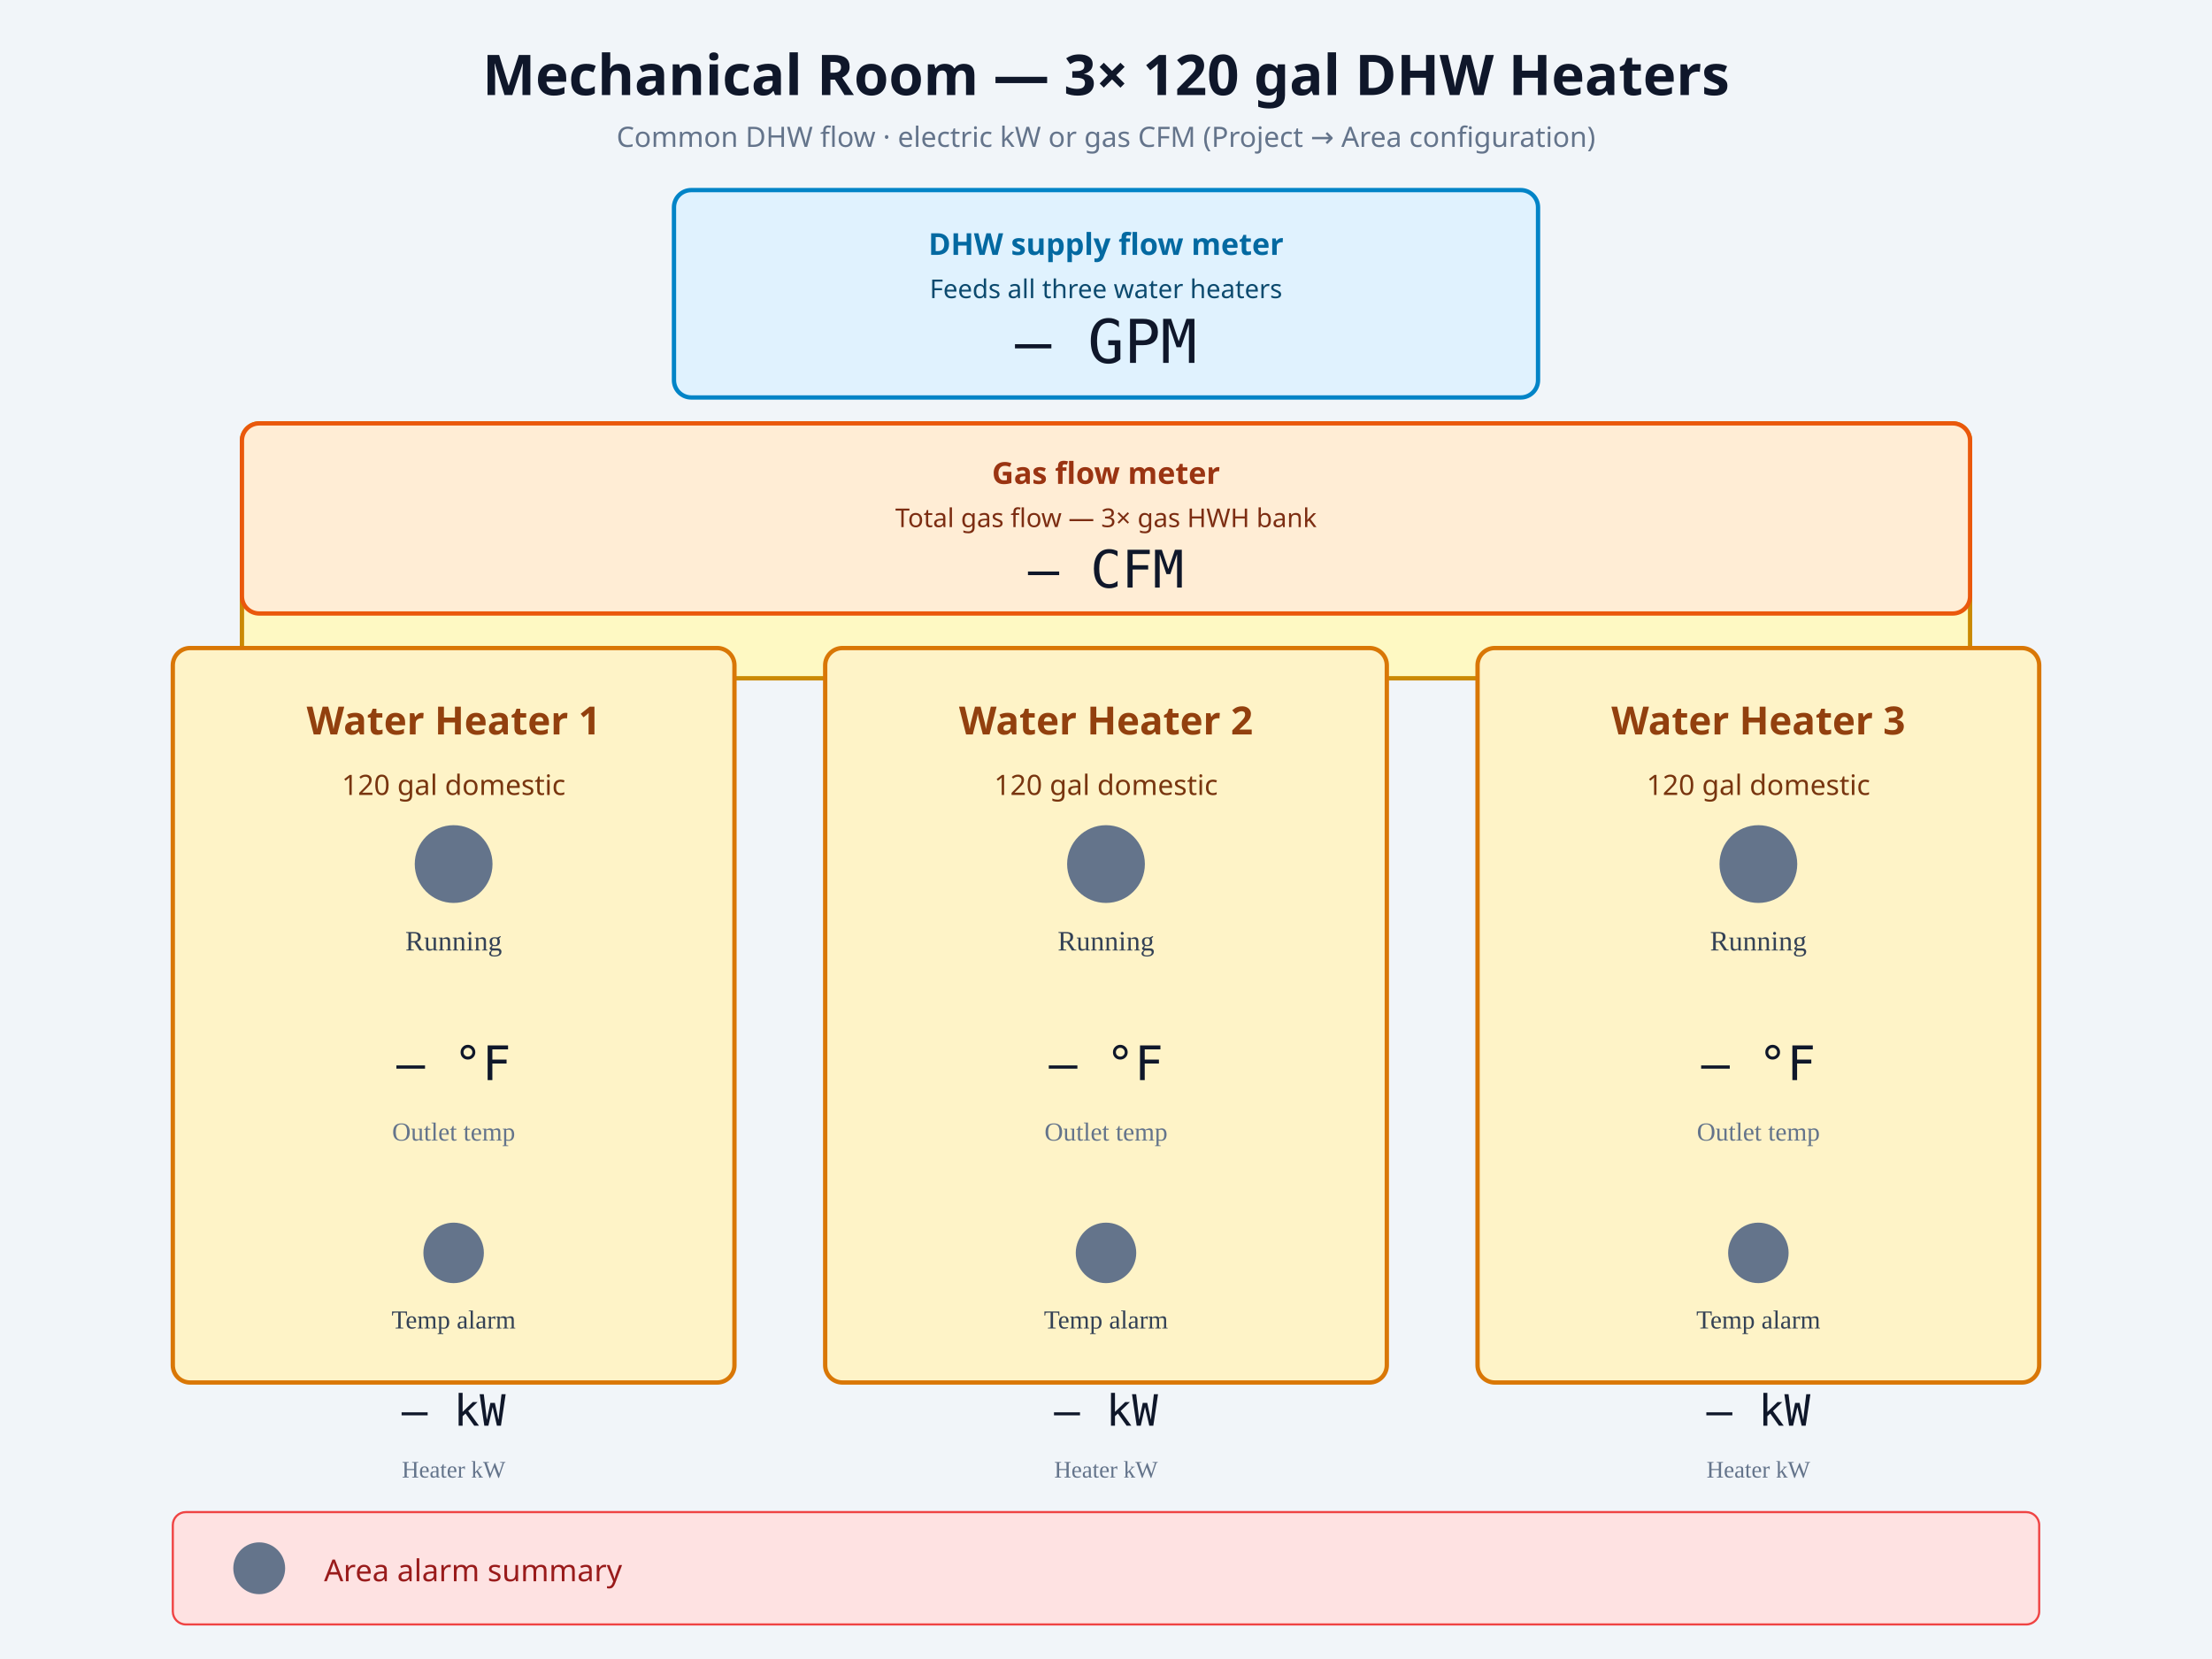
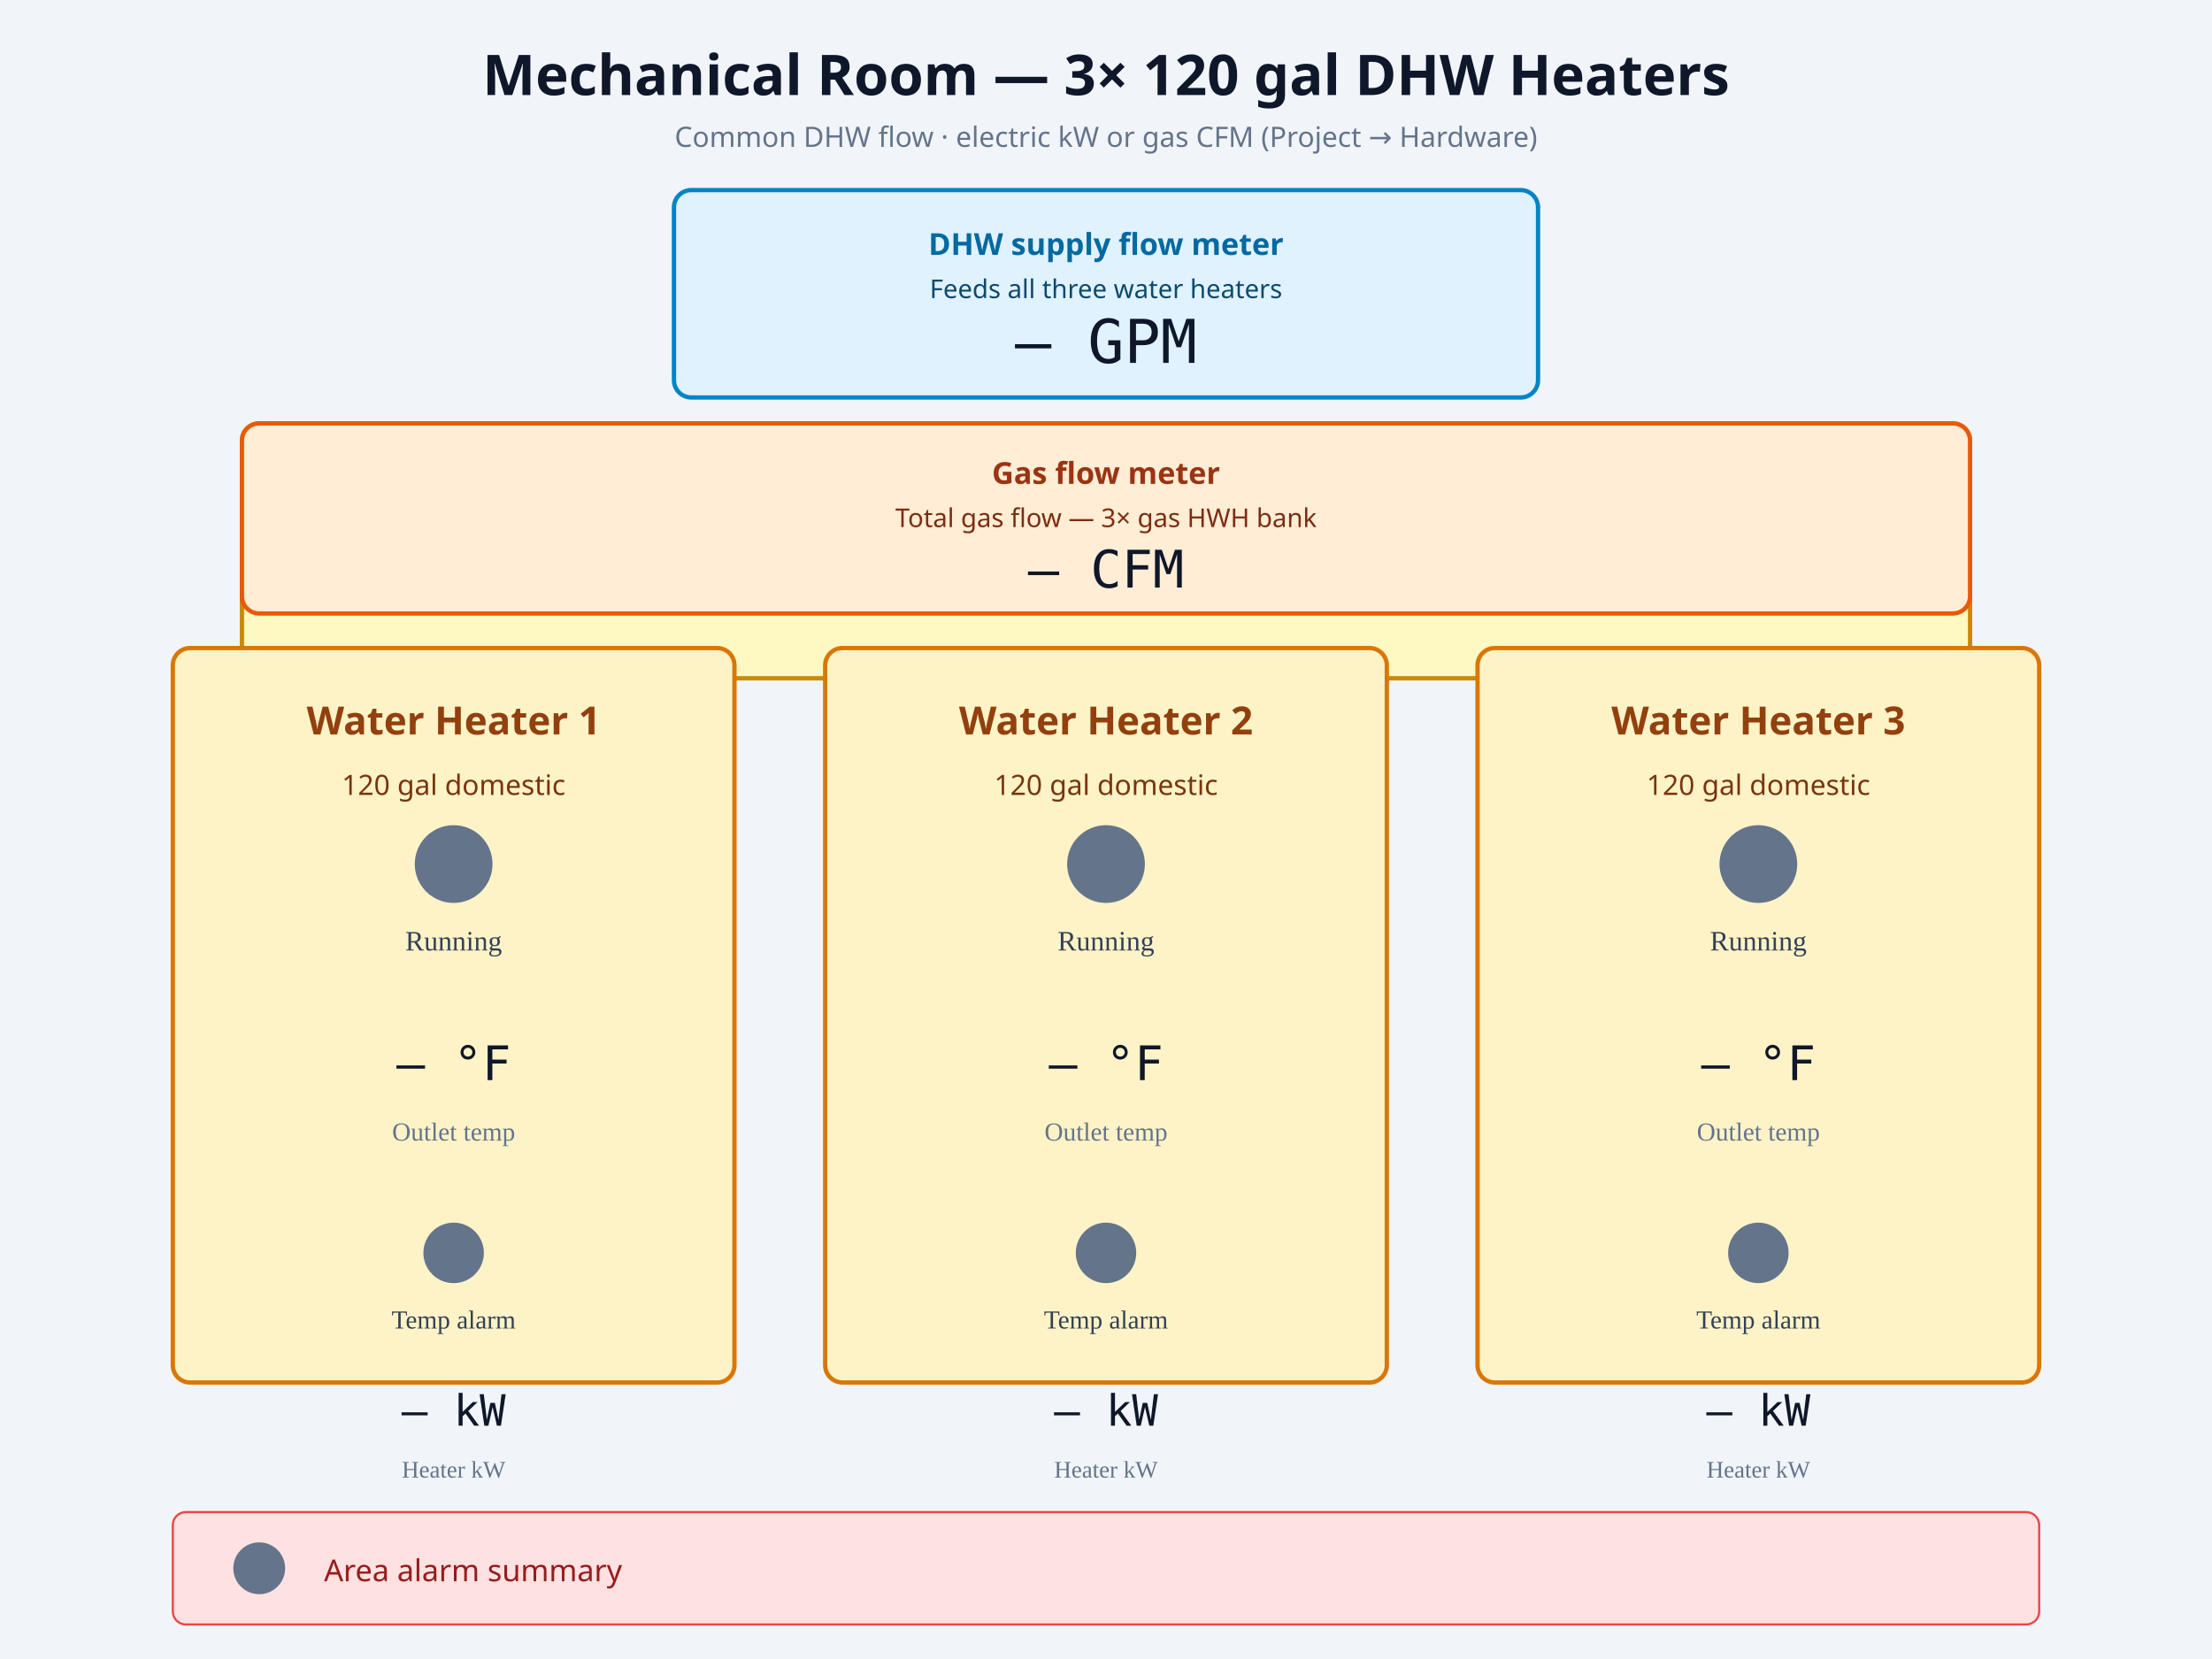
<svg xmlns="http://www.w3.org/2000/svg" viewBox="0 0 1024 768" width="1024" height="768">
  <rect width="1024" height="768" fill="#f1f5f9" />
  <text x="512" y="44" text-anchor="middle" font-family="Segoe UI,sans-serif" font-size="26" font-weight="600" fill="#0f172a">Mechanical Room — 3× 120 gal DHW Heaters</text>
-   <text x="512" y="68" text-anchor="middle" font-family="Segoe UI,sans-serif" font-size="13" fill="#64748b">Common DHW flow · electric kW or gas CFM (Project → Area configuration)</text>
+   <text x="512" y="68" text-anchor="middle" font-family="Segoe UI,sans-serif" font-size="13" fill="#64748b">Common DHW flow · electric kW or gas CFM (Project → Hardware)</text>
  <rect x="312" y="88" width="400" height="96" rx="8" fill="#e0f2fe" stroke="#0284c7" stroke-width="2" />
  <text x="512" y="118" text-anchor="middle" font-family="Segoe UI,sans-serif" font-size="14" font-weight="600" fill="#0369a1">DHW supply flow meter</text>
  <text x="512" y="138" text-anchor="middle" font-family="Segoe UI,sans-serif" font-size="12" fill="#0c4a6e">Feeds all three water heaters</text>
  <text id="val_flow_gpm" x="512" y="168" text-anchor="middle" font-family="Consolas,monospace" font-size="28" fill="#0f172a">— GPM</text>
  <g id="grp_energy_elec">
    <rect x="112" y="196" width="800" height="118" rx="8" fill="#fef9c3" stroke="#ca8a04" stroke-width="2" />
    <text x="512" y="224" text-anchor="middle" font-family="Segoe UI,sans-serif" font-size="14" font-weight="600" fill="#854d0e">Electric power meter — Next Century</text>
    <text x="280" y="252" text-anchor="middle" font-family="Segoe UI,sans-serif" font-size="12" fill="#713f12">Total kWh</text>
    <text x="744" y="252" text-anchor="middle" font-family="Segoe UI,sans-serif" font-size="12" fill="#713f12">Last 10 min kWh</text>
    <text id="val_total_kw" x="280" y="288" text-anchor="middle" font-family="Consolas,monospace" font-size="24" fill="#0f172a">—</text>
    <text id="val_meter_interval" x="744" y="288" text-anchor="middle" font-family="Consolas,monospace" font-size="24" fill="#0f172a">—</text>
  </g>
  <g id="grp_energy_gas">
    <rect x="112" y="196" width="800" height="88" rx="8" fill="#ffedd5" stroke="#ea580c" stroke-width="2" />
    <text x="512" y="224" text-anchor="middle" font-family="Segoe UI,sans-serif" font-size="14" font-weight="600" fill="#9a3412">Gas flow meter</text>
    <text x="512" y="244" text-anchor="middle" font-family="Segoe UI,sans-serif" font-size="12" fill="#7c2d12">Total gas flow — 3× gas HWH bank</text>
    <text id="val_gas_cfm" x="512" y="272" text-anchor="middle" font-family="Consolas,monospace" font-size="24" fill="#0f172a">— CFM</text>
  </g>
  <g id="wh1_panel">
    <rect x="80" y="300" width="260" height="340" rx="8" fill="#fef3c7" stroke="#d97706" stroke-width="2" />
    <text x="210" y="340" text-anchor="middle" font-family="Segoe UI,sans-serif" font-size="18" font-weight="600" fill="#92400e">Water Heater 1</text>
    <text x="210" y="368" text-anchor="middle" font-family="Segoe UI,sans-serif" font-size="13" fill="#78350f">120 gal domestic</text>
    <circle id="lamp_wh1_run" cx="210" cy="400" r="18" fill="#64748b" />
    <text x="210" y="440" text-anchor="middle" font-size="13" fill="#334155">Running</text>
    <text id="val_wh1_temp" x="210" y="500" text-anchor="middle" font-family="Consolas,monospace" font-size="22" fill="#0f172a">— °F</text>
    <text x="210" y="528" text-anchor="middle" font-size="12" fill="#64748b">Outlet temp</text>
    <circle id="lamp_wh1_alm" cx="210" cy="580" r="14" fill="#64748b" />
    <text x="210" y="615" text-anchor="middle" font-size="12" fill="#334155">Temp alarm</text>
  </g>
  <g id="wh2_panel">
    <rect x="382" y="300" width="260" height="340" rx="8" fill="#fef3c7" stroke="#d97706" stroke-width="2" />
    <text x="512" y="340" text-anchor="middle" font-family="Segoe UI,sans-serif" font-size="18" font-weight="600" fill="#92400e">Water Heater 2</text>
    <text x="512" y="368" text-anchor="middle" font-family="Segoe UI,sans-serif" font-size="13" fill="#78350f">120 gal domestic</text>
    <circle id="lamp_wh2_run" cx="512" cy="400" r="18" fill="#64748b" />
    <text x="512" y="440" text-anchor="middle" font-size="13" fill="#334155">Running</text>
    <text id="val_wh2_temp" x="512" y="500" text-anchor="middle" font-family="Consolas,monospace" font-size="22" fill="#0f172a">— °F</text>
    <text x="512" y="528" text-anchor="middle" font-size="12" fill="#64748b">Outlet temp</text>
    <circle id="lamp_wh2_alm" cx="512" cy="580" r="14" fill="#64748b" />
    <text x="512" y="615" text-anchor="middle" font-size="12" fill="#334155">Temp alarm</text>
  </g>
  <g id="wh3_panel">
    <rect x="684" y="300" width="260" height="340" rx="8" fill="#fef3c7" stroke="#d97706" stroke-width="2" />
    <text x="814" y="340" text-anchor="middle" font-family="Segoe UI,sans-serif" font-size="18" font-weight="600" fill="#92400e">Water Heater 3</text>
    <text x="814" y="368" text-anchor="middle" font-family="Segoe UI,sans-serif" font-size="13" fill="#78350f">120 gal domestic</text>
    <circle id="lamp_wh3_run" cx="814" cy="400" r="18" fill="#64748b" />
    <text x="814" y="440" text-anchor="middle" font-size="13" fill="#334155">Running</text>
    <text id="val_wh3_temp" x="814" y="500" text-anchor="middle" font-family="Consolas,monospace" font-size="22" fill="#0f172a">— °F</text>
    <text x="814" y="528" text-anchor="middle" font-size="12" fill="#64748b">Outlet temp</text>
    <circle id="lamp_wh3_alm" cx="814" cy="580" r="14" fill="#64748b" />
    <text x="814" y="615" text-anchor="middle" font-size="12" fill="#334155">Temp alarm</text>
  </g>
  <g id="grp_wh_elec">
    <text id="val_wh1_kw" x="210" y="660" text-anchor="middle" font-family="Consolas,monospace" font-size="20" fill="#0f172a">— kW</text>
    <text x="210" y="684" text-anchor="middle" font-size="11" fill="#64748b">Heater kW</text>
    <text id="val_wh2_kw" x="512" y="660" text-anchor="middle" font-family="Consolas,monospace" font-size="20" fill="#0f172a">— kW</text>
    <text x="512" y="684" text-anchor="middle" font-size="11" fill="#64748b">Heater kW</text>
    <text id="val_wh3_kw" x="814" y="660" text-anchor="middle" font-family="Consolas,monospace" font-size="20" fill="#0f172a">— kW</text>
    <text x="814" y="684" text-anchor="middle" font-size="11" fill="#64748b">Heater kW</text>
  </g>
  <rect x="80" y="700" width="864" height="52" rx="6" fill="#fee2e2" stroke="#ef4444" stroke-width="1" />
  <circle id="lamp_mech_alm" cx="120" cy="726" r="12" fill="#64748b" />
  <text x="150" y="732" font-family="Segoe UI,sans-serif" font-size="14" fill="#991b1b">Area alarm summary</text>
</svg>
